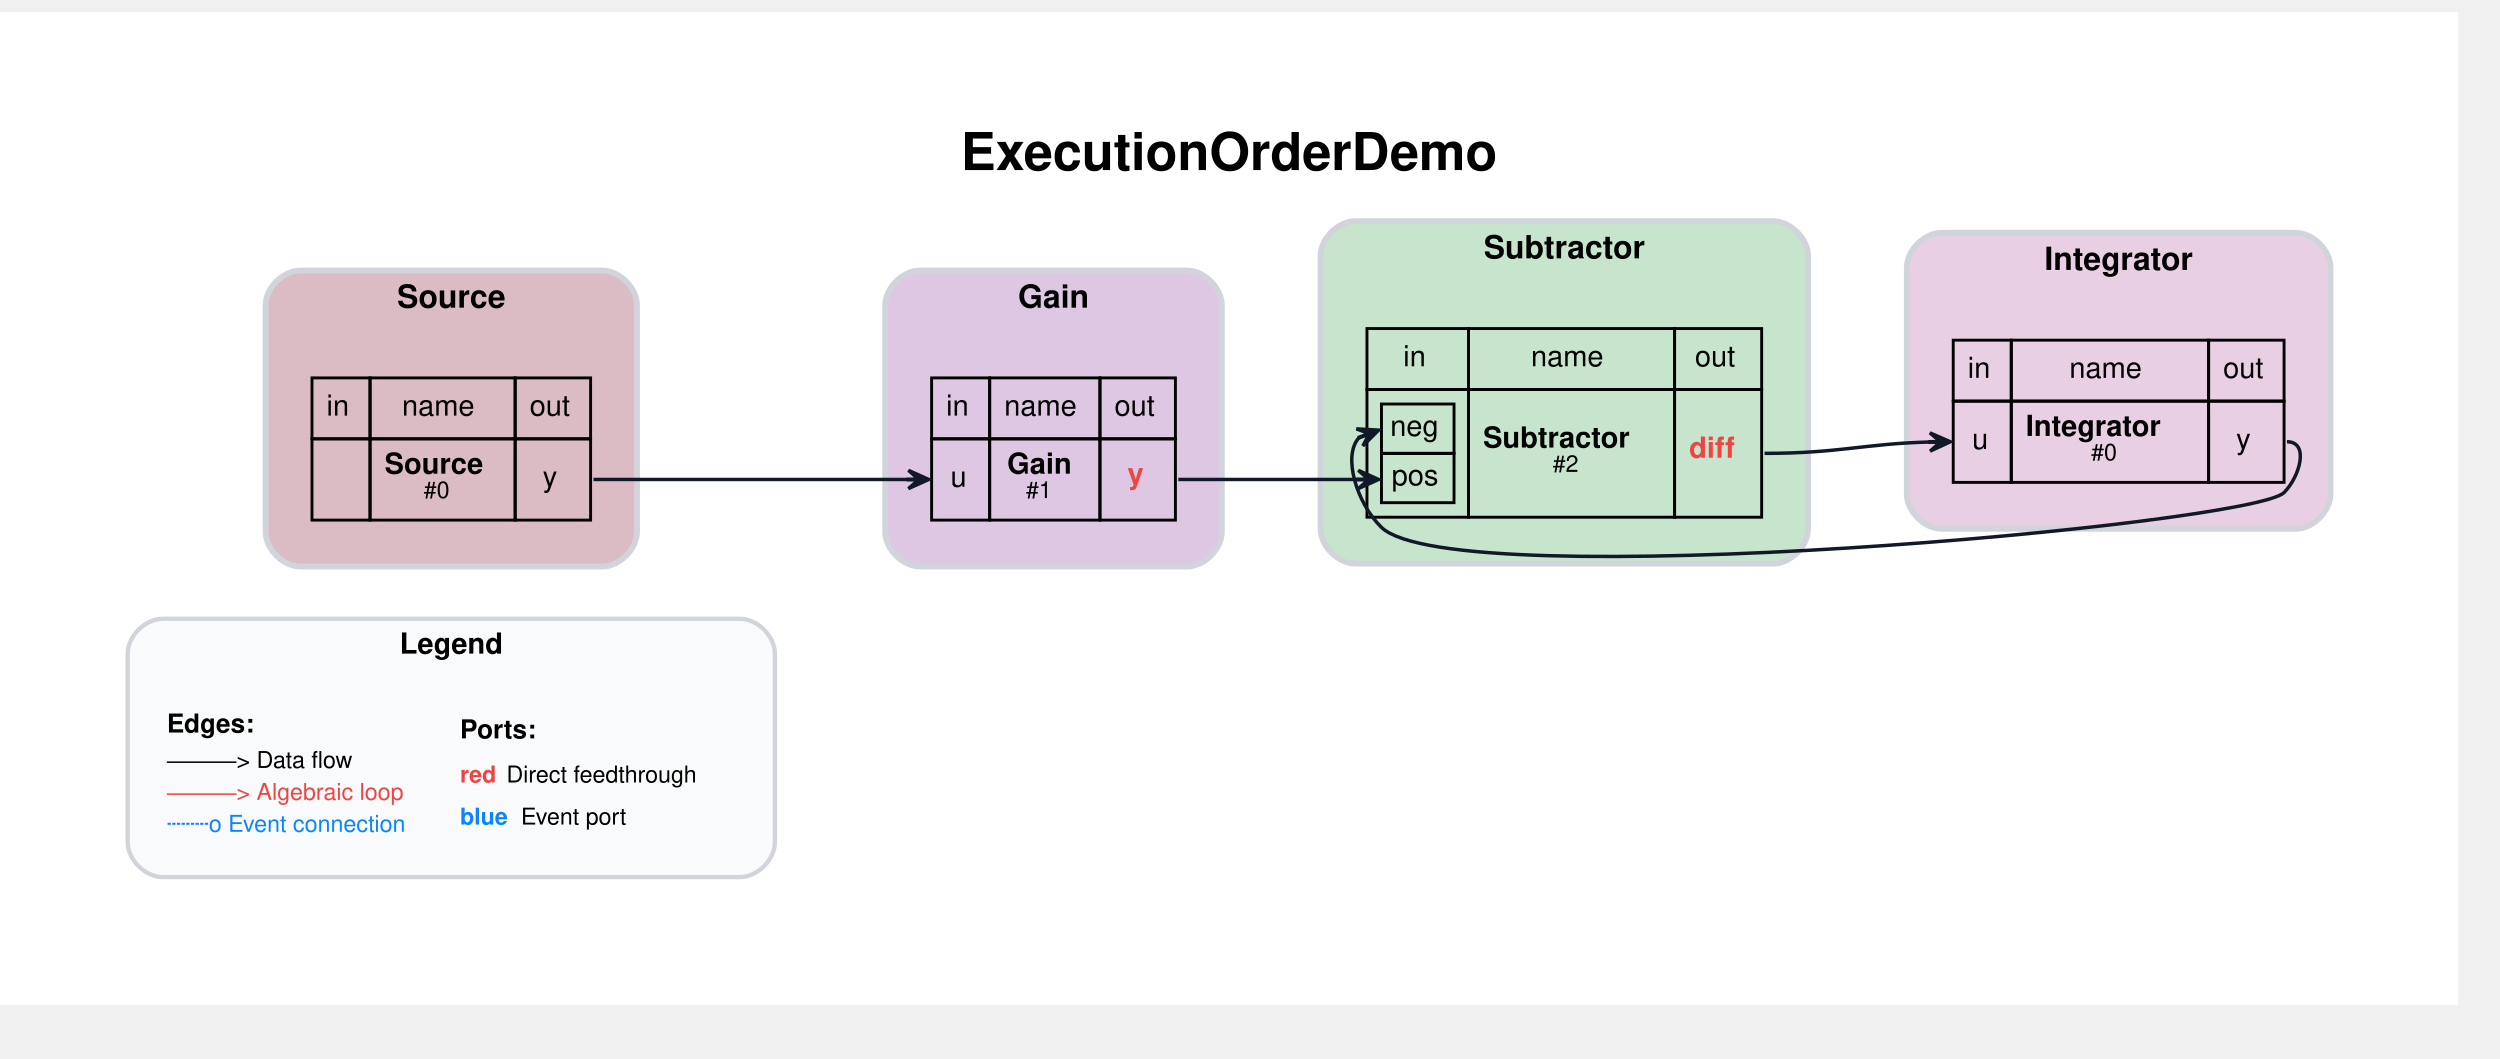
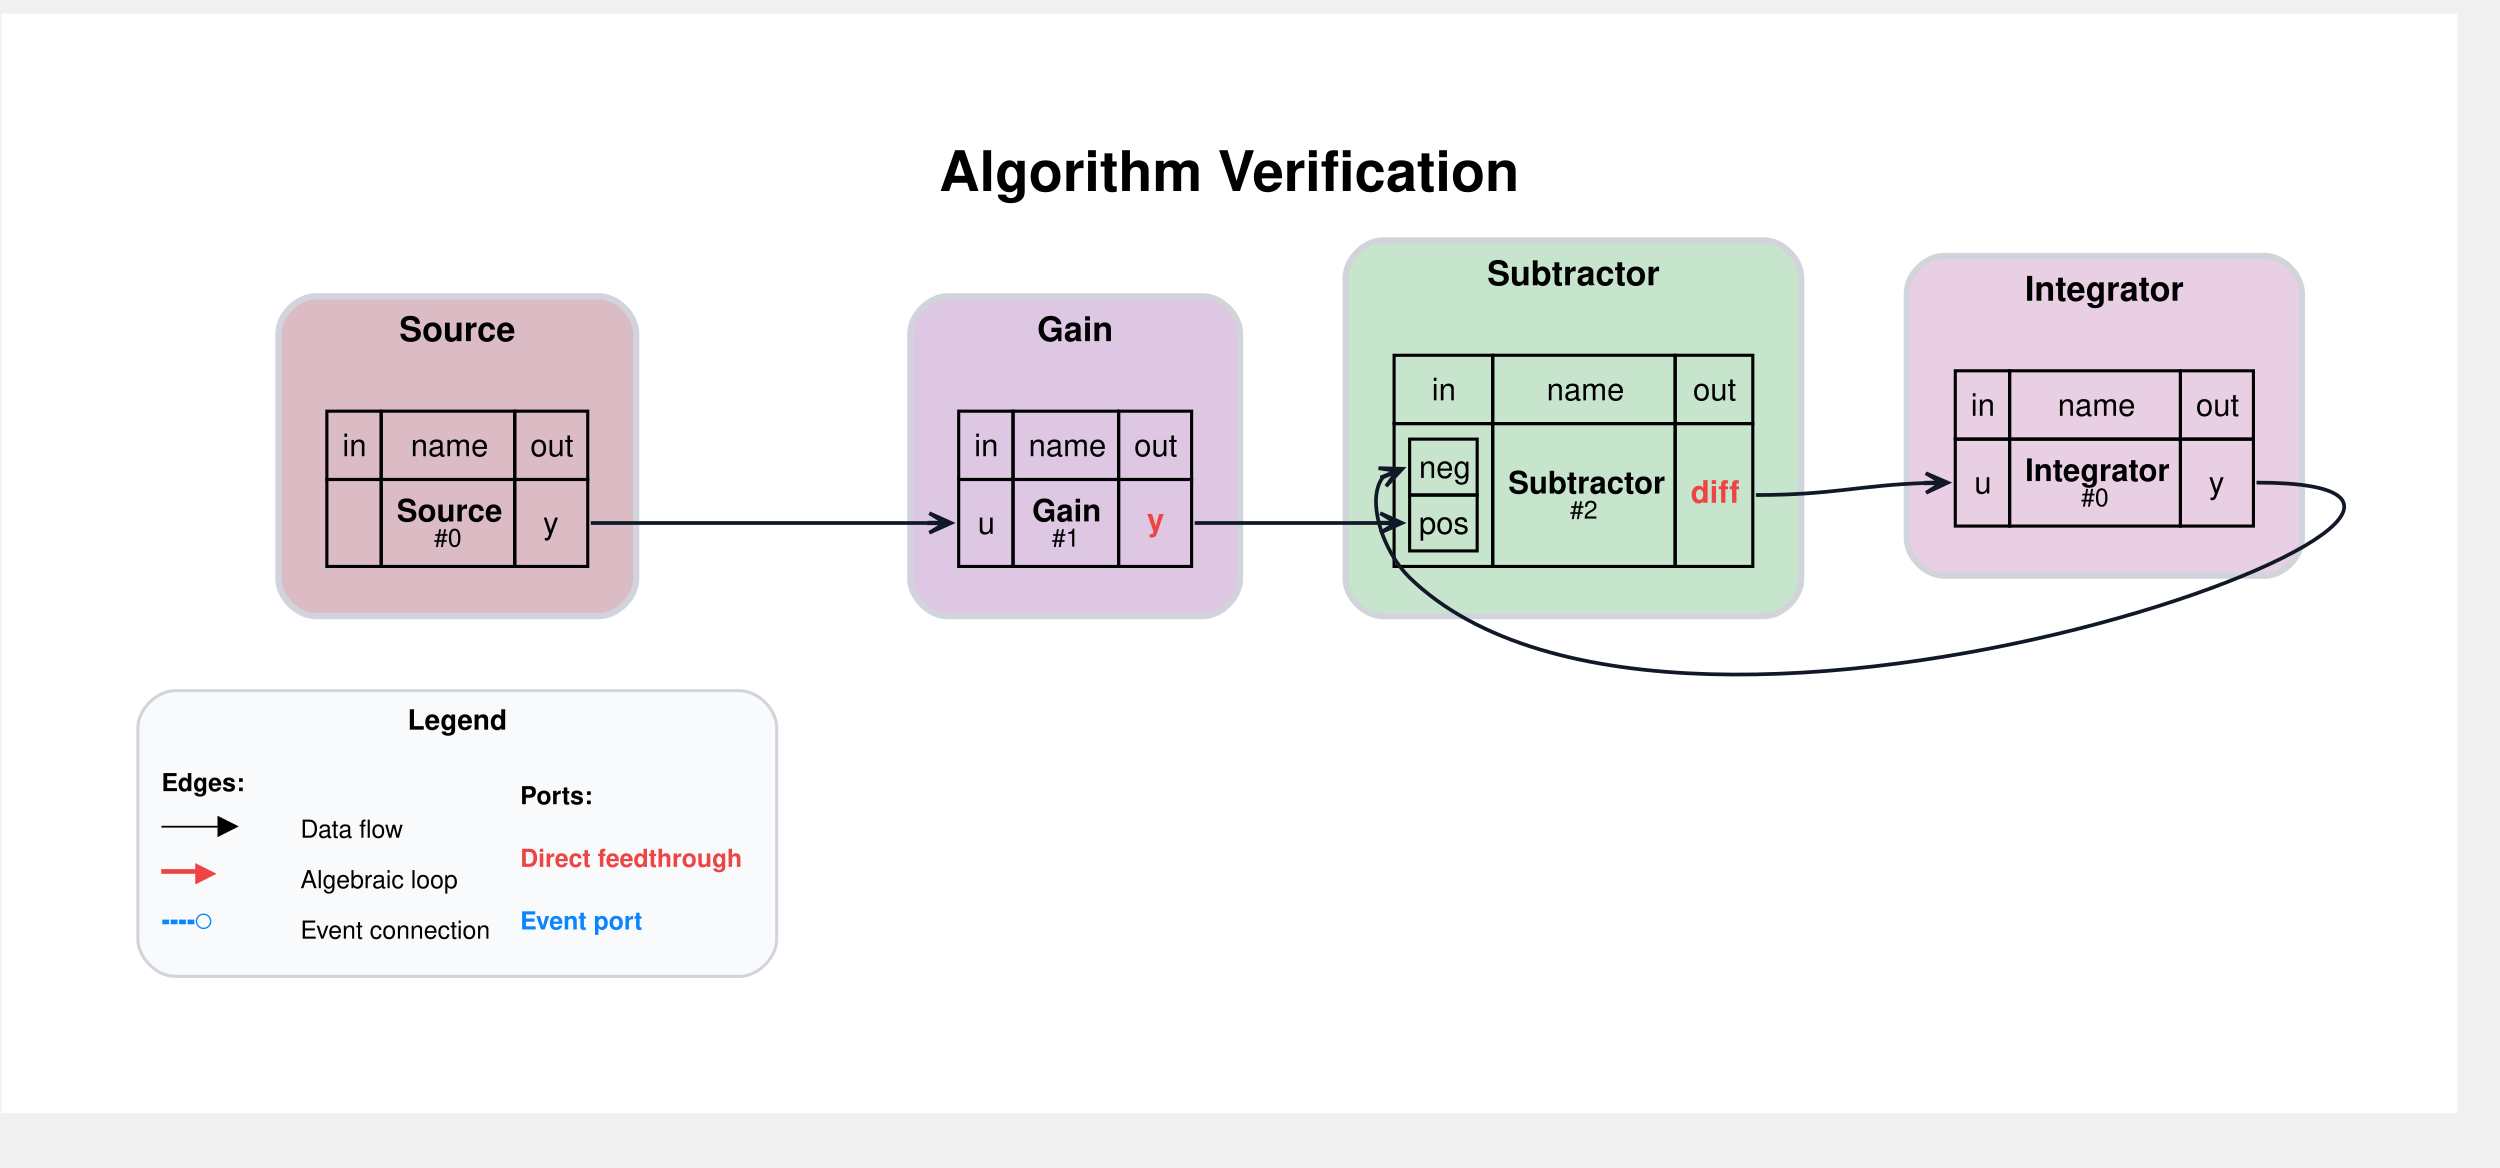
- <svg xmlns="http://www.w3.org/2000/svg" width="876pt" height="371pt" viewBox="14.40 14.40 861.40 356.40">
-   <g id="graph0" class="graph" transform="scale(1 1) rotate(0) translate(50.4 320.4)">
-     <polygon fill="white" stroke="transparent" points="-36,36 -36,-306 811,-306 811,36 -36,36" />
-     <text text-anchor="middle" x="387.5" y="-251.6" font-family="Helvetica,sans-Serif" font-weight="bold" font-size="18.00">ExecutionOrderDemo</text>
+ <svg xmlns="http://www.w3.org/2000/svg" width="820pt" height="383pt" viewBox="14.00 14.00 805.00 368.00">
+   <g id="graph0" class="graph" transform="scale(1 1) rotate(0) translate(50.4 332.4)">
+     <polygon fill="white" stroke="none" points="-36,36 -36,-318 754.83,-318 754.83,36 -36,36" />
+     <text xml:space="preserve" text-anchor="middle" x="359.41" y="-260.9" font-family="Helvetica,sans-Serif" font-weight="bold" font-size="18.00">Algorithm Verification</text>
    <g id="clust1" class="cluster">
-       <path fill="#f9fafb" stroke="#d1d5db" stroke-width="1.5" d="M20,-8C20,-8 219,-8 219,-8 225,-8 231,-14 231,-20 231,-20 231,-85 231,-85 231,-91 225,-97 219,-97 219,-97 20,-97 20,-97 14,-97 8,-91 8,-85 8,-85 8,-20 8,-20 8,-14 14,-8 20,-8" />
-       <text text-anchor="middle" x="119.5" y="-85" font-family="Helvetica,sans-Serif" font-weight="bold" font-size="10.00">Legend</text>
+       <path fill="#f9fafb" stroke="#d1d5db" d="M20,-8C20,-8 201.7,-8 201.7,-8 207.7,-8 213.7,-14 213.7,-20 213.7,-20 213.7,-88 213.7,-88 213.7,-94 207.7,-100 201.7,-100 201.7,-100 20,-100 20,-100 14,-100 8,-94 8,-88 8,-88 8,-20 8,-20 8,-14 14,-8 20,-8" />
+       <text xml:space="preserve" text-anchor="middle" x="110.85" y="-87.45" font-family="Helvetica,sans-Serif" font-weight="bold" font-size="9.00">Legend</text>
    </g>
    <g id="clust2" class="cluster">
-       <path fill="#dbbcc4" stroke="#d1d5db" stroke-width="2" d="M67.5,-115C67.5,-115 171.5,-115 171.5,-115 177.5,-115 183.5,-121 183.5,-127 183.5,-127 183.5,-205 183.5,-205 183.5,-211 177.5,-217 171.5,-217 171.5,-217 67.5,-217 67.5,-217 61.5,-217 55.5,-211 55.5,-205 55.5,-205 55.5,-127 55.5,-127 55.5,-121 61.5,-115 67.5,-115" />
-       <text text-anchor="middle" x="119.5" y="-204.2" font-family="Helvetica,sans-Serif" font-weight="bold" font-size="11.00">Source</text>
+       <path fill="#dbbcc4" stroke="#d1d5db" stroke-width="2" d="M65.25,-124C65.25,-124 156.45,-124 156.45,-124 162.45,-124 168.45,-130 168.45,-136 168.45,-136 168.45,-215 168.45,-215 168.45,-221 162.45,-227 156.45,-227 156.45,-227 65.25,-227 65.25,-227 59.25,-227 53.25,-221 53.25,-215 53.25,-215 53.25,-136 53.25,-136 53.25,-130 59.25,-124 65.25,-124" />
+       <text xml:space="preserve" text-anchor="middle" x="110.85" y="-212.55" font-family="Helvetica,sans-Serif" font-weight="bold" font-size="11.00">Source</text>
    </g>
    <g id="clust3" class="cluster">
-       <path fill="#ddc7e2" stroke="#d1d5db" stroke-width="2" d="M281,-115C281,-115 373,-115 373,-115 379,-115 385,-121 385,-127 385,-127 385,-205 385,-205 385,-211 379,-217 373,-217 373,-217 281,-217 281,-217 275,-217 269,-211 269,-205 269,-205 269,-127 269,-127 269,-121 275,-115 281,-115" />
-       <text text-anchor="middle" x="327" y="-204.2" font-family="Helvetica,sans-Serif" font-weight="bold" font-size="11.00">Gain</text>
+       <path fill="#ddc7e2" stroke="#d1d5db" stroke-width="2" d="M268.7,-124C268.7,-124 350.9,-124 350.9,-124 356.9,-124 362.9,-130 362.9,-136 362.9,-136 362.9,-215 362.9,-215 362.9,-221 356.9,-227 350.9,-227 350.9,-227 268.7,-227 268.7,-227 262.7,-227 256.7,-221 256.7,-215 256.7,-215 256.7,-136 256.7,-136 256.7,-130 262.7,-124 268.7,-124" />
+       <text xml:space="preserve" text-anchor="middle" x="309.8" y="-212.55" font-family="Helvetica,sans-Serif" font-weight="bold" font-size="11.00">Gain</text>
    </g>
    <g id="clust4" class="cluster">
-       <path fill="#c7e4cc" stroke="#d1d5db" stroke-width="2" d="M431,-116C431,-116 575,-116 575,-116 581,-116 587,-122 587,-128 587,-128 587,-222 587,-222 587,-228 581,-234 575,-234 575,-234 431,-234 431,-234 425,-234 419,-228 419,-222 419,-222 419,-128 419,-128 419,-122 425,-116 431,-116" />
-       <text text-anchor="middle" x="503" y="-221.2" font-family="Helvetica,sans-Serif" font-weight="bold" font-size="11.00">Subtractor</text>
+       <path fill="#c7e4cc" stroke="#d1d5db" stroke-width="2" d="M408.9,-124C408.9,-124 531.6,-124 531.6,-124 537.6,-124 543.6,-130 543.6,-136 543.6,-136 543.6,-233 543.6,-233 543.6,-239 537.6,-245 531.6,-245 531.6,-245 408.9,-245 408.9,-245 402.9,-245 396.9,-239 396.9,-233 396.9,-233 396.9,-136 396.9,-136 396.9,-130 402.9,-124 408.9,-124" />
+       <text xml:space="preserve" text-anchor="middle" x="470.25" y="-230.55" font-family="Helvetica,sans-Serif" font-weight="bold" font-size="11.00">Subtractor</text>
    </g>
    <g id="clust5" class="cluster">
-       <path fill="#e9cfe3" stroke="#d1d5db" stroke-width="2" d="M633,-128C633,-128 755,-128 755,-128 761,-128 767,-134 767,-140 767,-140 767,-218 767,-218 767,-224 761,-230 755,-230 755,-230 633,-230 633,-230 627,-230 621,-224 621,-218 621,-218 621,-140 621,-140 621,-134 627,-128 633,-128" />
-       <text text-anchor="middle" x="694" y="-217.2" font-family="Helvetica,sans-Serif" font-weight="bold" font-size="11.00">Integrator</text>
+       <path fill="#e9cfe3" stroke="#d1d5db" stroke-width="2" d="M589.6,-137C589.6,-137 692.8,-137 692.8,-137 698.8,-137 704.8,-143 704.8,-149 704.8,-149 704.8,-228 704.8,-228 704.8,-234 698.8,-240 692.8,-240 692.8,-240 589.6,-240 589.6,-240 583.6,-240 577.6,-234 577.6,-228 577.6,-228 577.6,-149 577.6,-149 577.6,-143 583.6,-137 589.6,-137" />
+       <text xml:space="preserve" text-anchor="middle" x="641.2" y="-225.55" font-family="Helvetica,sans-Serif" font-weight="bold" font-size="11.00">Integrator</text>
    </g>
    <g id="node1" class="node">
-       <text text-anchor="start" x="21.5" y="-57.8" font-family="Helvetica,sans-Serif" font-weight="bold" font-size="9.00">Edges:</text>
-       <text text-anchor="start" x="21.5" y="-45.6" font-family="Helvetica,sans-Serif" font-size="8.00">───&gt; Data flow</text>
-       <text text-anchor="start" x="21.5" y="-34.6" font-family="Helvetica,sans-Serif" font-size="8.00" fill="#ef4444">───&gt; Algebraic loop</text>
-       <text text-anchor="start" x="21.5" y="-23.6" font-family="Helvetica,sans-Serif" font-size="8.00" fill="#0b84ff">┄┄┄o Event connection</text>
-       <text text-anchor="start" x="122.5" y="-55.8" font-family="Helvetica,sans-Serif" font-weight="bold" font-size="9.00">Ports:</text>
-       <text text-anchor="start" x="122.5" y="-40.6" font-family="Helvetica,sans-Serif" font-weight="bold" font-size="8.00" fill="#ef4444">red</text>
-       <text text-anchor="start" x="138.5" y="-40.6" font-family="Helvetica,sans-Serif" font-size="8.00"> Direct feedthrough</text>
-       <text text-anchor="start" x="122.5" y="-26.1" font-family="Helvetica,sans-Serif" font-weight="bold" font-size="8.00" fill="#0b84ff">blue</text>
-       <text text-anchor="start" x="143.5" y="-26.1" font-family="Helvetica,sans-Serif" font-size="8.00"> Event port</text>
+       <text xml:space="preserve" text-anchor="start" x="15.6" y="-67.65" font-family="Helvetica,sans-Serif" font-weight="bold" font-size="8.00">Edges:</text>
+       <text xml:space="preserve" text-anchor="start" x="15.6" y="-53.95" font-family="Helvetica,sans-Serif" font-size="9.00">──▶</text>
+       <text xml:space="preserve" text-anchor="start" x="60.35" y="-52.65" font-family="Helvetica,sans-Serif" font-size="8.00">Data flow</text>
+       <text xml:space="preserve" text-anchor="start" x="15.6" y="-38.7" font-family="Helvetica,sans-Serif" font-weight="bold" font-size="9.00" fill="#ef4444">━━▶</text>
+       <text xml:space="preserve" text-anchor="start" x="60.35" y="-36.4" font-family="Helvetica,sans-Serif" font-size="8.00">Algebraic loop</text>
+       <text xml:space="preserve" text-anchor="start" x="15.6" y="-22.45" font-family="Helvetica,sans-Serif" font-weight="bold" font-size="9.00" fill="#0b84ff">╍╍○</text>
+       <text xml:space="preserve" text-anchor="start" x="60.35" y="-20.15" font-family="Helvetica,sans-Serif" font-size="8.00">Event connection</text>
+       <text xml:space="preserve" text-anchor="start" x="131.1" y="-63.44" font-family="Helvetica,sans-Serif" font-weight="bold" font-size="8.00">Ports:</text>
+       <text xml:space="preserve" text-anchor="start" x="131.1" y="-43.27" font-family="Helvetica,sans-Serif" font-weight="bold" font-size="8.00" fill="#ef4444">Direct feedthrough</text>
+       <text xml:space="preserve" text-anchor="start" x="131.1" y="-23.11" font-family="Helvetica,sans-Serif" font-weight="bold" font-size="8.00" fill="#0b84ff">Event port</text>
    </g>
    <g id="node2" class="node">
-       <polygon fill="none" stroke="black" points="71.5,-159 71.5,-180 91.5,-180 91.5,-159 71.5,-159" />
-       <text text-anchor="start" x="76.5" y="-167" font-family="Helvetica,sans-Serif" font-size="10.00">in</text>
-       <polygon fill="none" stroke="black" points="91.5,-159 91.5,-180 141.5,-180 141.5,-159 91.5,-159" />
-       <text text-anchor="start" x="102.5" y="-167" font-family="Helvetica,sans-Serif" font-size="10.00">name</text>
-       <polygon fill="none" stroke="black" points="141.5,-159 141.5,-180 167.5,-180 167.5,-159 141.5,-159" />
-       <text text-anchor="start" x="146.5" y="-167" font-family="Helvetica,sans-Serif" font-size="10.00">out</text>
-       <polygon fill="none" stroke="black" points="71.5,-131 71.5,-159 91.5,-159 91.5,-131 71.5,-131" />
-       <polygon fill="none" stroke="black" points="91.5,-131 91.5,-159 141.5,-159 141.5,-131 91.5,-131" />
-       <text text-anchor="start" x="96.5" y="-147" font-family="Helvetica,sans-Serif" font-weight="bold" font-size="10.00">Source</text>
-       <text text-anchor="start" x="110" y="-138.6" font-family="Helvetica,sans-Serif" font-size="8.00">#0</text>
-       <polygon fill="none" stroke="black" points="141.5,-131 141.5,-159 167.5,-159 167.5,-131 141.5,-131" />
-       <text text-anchor="start" x="151" y="-142.5" font-family="Helvetica,sans-Serif" font-size="10.00">y</text>
+       <polygon fill="none" stroke="black" points="68.85,-168 68.85,-190 86.35,-190 86.35,-168 68.85,-168" />
+       <text xml:space="preserve" text-anchor="start" x="73.85" y="-175.5" font-family="Helvetica,sans-Serif" font-size="10.00">in</text>
+       <polygon fill="none" stroke="black" points="86.35,-168 86.35,-190 129.35,-190 129.35,-168 86.35,-168" />
+       <text xml:space="preserve" text-anchor="start" x="95.85" y="-175.5" font-family="Helvetica,sans-Serif" font-size="10.00">name</text>
+       <polygon fill="none" stroke="black" points="129.35,-168 129.35,-190 152.85,-190 152.85,-168 129.35,-168" />
+       <text xml:space="preserve" text-anchor="start" x="134.35" y="-175.5" font-family="Helvetica,sans-Serif" font-size="10.00">out</text>
+       <polygon fill="none" stroke="black" points="68.85,-140 68.85,-168 86.35,-168 86.35,-140 68.85,-140" />
+       <polygon fill="none" stroke="black" points="86.35,-140 86.35,-168 129.35,-168 129.35,-140 86.35,-140" />
+       <text xml:space="preserve" text-anchor="start" x="91.35" y="-154.5" font-family="Helvetica,sans-Serif" font-weight="bold" font-size="10.00">Source</text>
+       <text xml:space="preserve" text-anchor="start" x="103.35" y="-146.4" font-family="Helvetica,sans-Serif" font-size="8.00">#0</text>
+       <polygon fill="none" stroke="black" points="129.35,-140 129.35,-168 152.85,-168 152.85,-140 129.35,-140" />
+       <text xml:space="preserve" text-anchor="start" x="138.48" y="-150.5" font-family="Helvetica,sans-Serif" font-size="10.00">y</text>
    </g>
    <g id="node3" class="node">
-       <polygon fill="none" stroke="black" points="285,-159 285,-180 305,-180 305,-159 285,-159" />
-       <text text-anchor="start" x="290" y="-167" font-family="Helvetica,sans-Serif" font-size="10.00">in</text>
-       <polygon fill="none" stroke="black" points="305,-159 305,-180 343,-180 343,-159 305,-159" />
-       <text text-anchor="start" x="310" y="-167" font-family="Helvetica,sans-Serif" font-size="10.00">name</text>
-       <polygon fill="none" stroke="black" points="343,-159 343,-180 369,-180 369,-159 343,-159" />
-       <text text-anchor="start" x="348" y="-167" font-family="Helvetica,sans-Serif" font-size="10.00">out</text>
-       <polygon fill="none" stroke="black" points="285,-131 285,-159 305,-159 305,-131 285,-131" />
-       <text text-anchor="start" x="291.5" y="-142.5" font-family="Helvetica,sans-Serif" font-size="10.00">u</text>
-       <polygon fill="none" stroke="black" points="305,-131 305,-159 343,-159 343,-131 305,-131" />
-       <text text-anchor="start" x="311" y="-147" font-family="Helvetica,sans-Serif" font-weight="bold" font-size="10.00">Gain</text>
-       <text text-anchor="start" x="317.5" y="-138.6" font-family="Helvetica,sans-Serif" font-size="8.00">#1</text>
-       <polygon fill="none" stroke="black" points="343,-131 343,-159 369,-159 369,-131 343,-131" />
-       <text text-anchor="start" x="352.5" y="-143.5" font-family="Helvetica,sans-Serif" font-weight="bold" font-size="10.00" fill="#ef4444">y</text>
+       <polygon fill="none" stroke="black" points="272.3,-168 272.3,-190 289.8,-190 289.8,-168 272.3,-168" />
+       <text xml:space="preserve" text-anchor="start" x="277.3" y="-175.5" font-family="Helvetica,sans-Serif" font-size="10.00">in</text>
+       <polygon fill="none" stroke="black" points="289.8,-168 289.8,-190 323.8,-190 323.8,-168 289.8,-168" />
+       <text xml:space="preserve" text-anchor="start" x="294.8" y="-175.5" font-family="Helvetica,sans-Serif" font-size="10.00">name</text>
+       <polygon fill="none" stroke="black" points="323.8,-168 323.8,-190 347.3,-190 347.3,-168 323.8,-168" />
+       <text xml:space="preserve" text-anchor="start" x="328.8" y="-175.5" font-family="Helvetica,sans-Serif" font-size="10.00">out</text>
+       <polygon fill="none" stroke="black" points="272.3,-140 272.3,-168 289.8,-168 289.8,-140 272.3,-140" />
+       <text xml:space="preserve" text-anchor="start" x="278.43" y="-150.5" font-family="Helvetica,sans-Serif" font-size="10.00">u</text>
+       <polygon fill="none" stroke="black" points="289.8,-140 289.8,-168 323.8,-168 323.8,-140 289.8,-140" />
+       <text xml:space="preserve" text-anchor="start" x="295.93" y="-154.5" font-family="Helvetica,sans-Serif" font-weight="bold" font-size="10.00">Gain</text>
+       <text xml:space="preserve" text-anchor="start" x="302.3" y="-146.4" font-family="Helvetica,sans-Serif" font-size="8.00">#1</text>
+       <polygon fill="none" stroke="black" points="323.8,-140 323.8,-168 347.3,-168 347.3,-140 323.8,-140" />
+       <text xml:space="preserve" text-anchor="start" x="332.93" y="-151.5" font-family="Helvetica,sans-Serif" font-weight="bold" font-size="10.00" fill="#ef4444">y</text>
    </g>
    <g id="edge1" class="edge">
-       <path fill="none" stroke="#111827" stroke-width="1.2" d="M168.5,-145C217.33,-145 231.32,-145 276.75,-145" />
-       <polygon fill="#111827" stroke="#111827" stroke-width="1.2" points="284,-145 277,-148.15 280.5,-145.1 277,-145.1 277,-145 277,-144.9 280.5,-144.9 277,-141.85 284,-145 284,-145" />
+       <path fill="none" stroke="#111827" stroke-width="1.2" d="M153.85,-154C203.2,-154 217.56,-154 263.07,-154" />
+       <polygon fill="#111827" stroke="#111827" stroke-width="1.2" points="269.84,-154 262.84,-157.15 267.8,-154.1 262.84,-154.1 262.84,-154 262.84,-153.9 267.8,-153.9 262.84,-150.85 269.84,-154" />
    </g>
    <g id="node4" class="node">
-       <polygon fill="none" stroke="black" points="435,-176 435,-197 470,-197 470,-176 435,-176" />
-       <text text-anchor="start" x="447.5" y="-184" font-family="Helvetica,sans-Serif" font-size="10.00">in</text>
-       <polygon fill="none" stroke="black" points="470,-176 470,-197 541,-197 541,-176 470,-176" />
-       <text text-anchor="start" x="491.5" y="-184" font-family="Helvetica,sans-Serif" font-size="10.00">name</text>
-       <polygon fill="none" stroke="black" points="541,-176 541,-197 571,-197 571,-176 541,-176" />
-       <text text-anchor="start" x="548" y="-184" font-family="Helvetica,sans-Serif" font-size="10.00">out</text>
-       <polygon fill="none" stroke="black" points="435,-132 435,-176 470,-176 470,-132 435,-132" />
-       <polygon fill="none" stroke="black" points="440,-154 440,-171 465,-171 465,-154 440,-154" />
-       <text text-anchor="start" x="443" y="-160" font-family="Helvetica,sans-Serif" font-size="10.00">neg</text>
-       <polygon fill="none" stroke="black" points="440,-137 440,-154 465,-154 465,-137 440,-137" />
-       <text text-anchor="start" x="443.5" y="-143" font-family="Helvetica,sans-Serif" font-size="10.00">pos</text>
-       <polygon fill="none" stroke="black" points="470,-132 470,-176 541,-176 541,-132 470,-132" />
-       <text text-anchor="start" x="475" y="-156" font-family="Helvetica,sans-Serif" font-weight="bold" font-size="10.00">Subtractor</text>
-       <text text-anchor="start" x="499" y="-147.6" font-family="Helvetica,sans-Serif" font-size="8.00">#2</text>
-       <polygon fill="none" stroke="black" points="541,-132 541,-176 571,-176 571,-132 541,-132" />
-       <text text-anchor="start" x="546" y="-152.5" font-family="Helvetica,sans-Serif" font-weight="bold" font-size="10.00" fill="#ef4444">diff</text>
+       <polygon fill="none" stroke="black" points="412.5,-186 412.5,-208 444.25,-208 444.25,-186 412.5,-186" />
+       <text xml:space="preserve" text-anchor="start" x="424.63" y="-193.5" font-family="Helvetica,sans-Serif" font-size="10.00">in</text>
+       <polygon fill="none" stroke="black" points="444.25,-186 444.25,-208 503,-208 503,-186 444.25,-186" />
+       <text xml:space="preserve" text-anchor="start" x="461.63" y="-193.5" font-family="Helvetica,sans-Serif" font-size="10.00">name</text>
+       <polygon fill="none" stroke="black" points="503,-186 503,-208 528,-208 528,-186 503,-186" />
+       <text xml:space="preserve" text-anchor="start" x="508.75" y="-193.5" font-family="Helvetica,sans-Serif" font-size="10.00">out</text>
+       <polygon fill="none" stroke="black" points="412.5,-140 412.5,-186 444.25,-186 444.25,-140 412.5,-140" />
+       <polygon fill="none" stroke="black" points="417.5,-163 417.5,-181 439.25,-181 439.25,-163 417.5,-163" />
+       <text xml:space="preserve" text-anchor="start" x="420.5" y="-168.5" font-family="Helvetica,sans-Serif" font-size="10.00">neg</text>
+       <polygon fill="none" stroke="black" points="417.5,-145 417.5,-163 439.25,-163 439.25,-145 417.5,-145" />
+       <text xml:space="preserve" text-anchor="start" x="420.5" y="-150.5" font-family="Helvetica,sans-Serif" font-size="10.00">pos</text>
+       <polygon fill="none" stroke="black" points="444.25,-140 444.25,-186 503,-186 503,-140 444.25,-140" />
+       <text xml:space="preserve" text-anchor="start" x="449.25" y="-163.5" font-family="Helvetica,sans-Serif" font-weight="bold" font-size="10.00">Subtractor</text>
+       <text xml:space="preserve" text-anchor="start" x="469.13" y="-155.4" font-family="Helvetica,sans-Serif" font-size="8.00">#2</text>
+       <polygon fill="none" stroke="black" points="503,-140 503,-186 528,-186 528,-140 503,-140" />
+       <text xml:space="preserve" text-anchor="start" x="508" y="-160.5" font-family="Helvetica,sans-Serif" font-weight="bold" font-size="10.00" fill="#ef4444">diff</text>
    </g>
    <g id="edge2" class="edge">
-       <path fill="none" stroke="#111827" stroke-width="1.2" d="M370,-145C398.15,-145 406.92,-145 431.89,-145" />
-       <polygon fill="#111827" stroke="#111827" stroke-width="1.2" points="439,-145 432,-148.15 435.5,-145.1 432,-145.1 432,-145 432,-144.9 435.5,-144.9 432,-141.85 439,-145 439,-145" />
+       <path fill="none" stroke="#111827" stroke-width="1.2" d="M348.3,-154C375.65,-154 384.49,-154 408.23,-154" />
+       <polygon fill="#111827" stroke="#111827" stroke-width="1.2" points="415.04,-154 408.04,-157.15 413,-154.1 408.04,-154.1 408.04,-154 408.04,-153.9 413,-153.9 408.04,-150.85 415.04,-154" />
    </g>
    <g id="node5" class="node">
-       <polygon fill="none" stroke="black" points="637,-172 637,-193 657,-193 657,-172 637,-172" />
-       <text text-anchor="start" x="642" y="-180" font-family="Helvetica,sans-Serif" font-size="10.00">in</text>
-       <polygon fill="none" stroke="black" points="657,-172 657,-193 725,-193 725,-172 657,-172" />
-       <text text-anchor="start" x="677" y="-180" font-family="Helvetica,sans-Serif" font-size="10.00">name</text>
-       <polygon fill="none" stroke="black" points="725,-172 725,-193 751,-193 751,-172 725,-172" />
-       <text text-anchor="start" x="730" y="-180" font-family="Helvetica,sans-Serif" font-size="10.00">out</text>
-       <polygon fill="none" stroke="black" points="637,-144 637,-172 657,-172 657,-144 637,-144" />
-       <text text-anchor="start" x="643.5" y="-155.5" font-family="Helvetica,sans-Serif" font-size="10.00">u</text>
-       <polygon fill="none" stroke="black" points="657,-144 657,-172 725,-172 725,-144 657,-144" />
-       <text text-anchor="start" x="662" y="-160" font-family="Helvetica,sans-Serif" font-weight="bold" font-size="10.00">Integrator</text>
-       <text text-anchor="start" x="684.5" y="-151.6" font-family="Helvetica,sans-Serif" font-size="8.00">#0</text>
-       <polygon fill="none" stroke="black" points="725,-144 725,-172 751,-172 751,-144 725,-144" />
-       <text text-anchor="start" x="734.5" y="-155.5" font-family="Helvetica,sans-Serif" font-size="10.00">y</text>
+       <polygon fill="none" stroke="black" points="593.2,-181 593.2,-203 610.7,-203 610.7,-181 593.2,-181" />
+       <text xml:space="preserve" text-anchor="start" x="598.2" y="-188.5" font-family="Helvetica,sans-Serif" font-size="10.00">in</text>
+       <polygon fill="none" stroke="black" points="610.7,-181 610.7,-203 665.7,-203 665.7,-181 610.7,-181" />
+       <text xml:space="preserve" text-anchor="start" x="626.2" y="-188.5" font-family="Helvetica,sans-Serif" font-size="10.00">name</text>
+       <polygon fill="none" stroke="black" points="665.7,-181 665.7,-203 689.2,-203 689.2,-181 665.7,-181" />
+       <text xml:space="preserve" text-anchor="start" x="670.7" y="-188.5" font-family="Helvetica,sans-Serif" font-size="10.00">out</text>
+       <polygon fill="none" stroke="black" points="593.2,-153 593.2,-181 610.7,-181 610.7,-153 593.2,-153" />
+       <text xml:space="preserve" text-anchor="start" x="599.33" y="-163.5" font-family="Helvetica,sans-Serif" font-size="10.00">u</text>
+       <polygon fill="none" stroke="black" points="610.7,-153 610.7,-181 665.7,-181 665.7,-153 610.7,-153" />
+       <text xml:space="preserve" text-anchor="start" x="615.7" y="-167.5" font-family="Helvetica,sans-Serif" font-weight="bold" font-size="10.00">Integrator</text>
+       <text xml:space="preserve" text-anchor="start" x="633.7" y="-159.4" font-family="Helvetica,sans-Serif" font-size="8.00">#0</text>
+       <polygon fill="none" stroke="black" points="665.7,-153 665.7,-181 689.2,-181 689.2,-153 665.7,-153" />
+       <text xml:space="preserve" text-anchor="start" x="674.83" y="-163.5" font-family="Helvetica,sans-Serif" font-size="10.00">y</text>
    </g>
    <g id="edge4" class="edge">
-       <path fill="none" stroke="#111827" stroke-width="1.2" d="M572,-154C597.94,-154 606.07,-157.31 628.81,-157.91" />
-       <polygon fill="#111827" stroke="#111827" stroke-width="1.2" points="636,-158 628.96,-161.06 632.5,-158.06 629,-158.01 629,-157.91 629,-157.81 632.5,-157.86 629.04,-154.76 636,-158 636,-158" />
+       <path fill="none" stroke="#111827" stroke-width="1.2" d="M529,-163C554.18,-163 562.36,-166.2 583.95,-166.88" />
+       <polygon fill="#111827" stroke="#111827" stroke-width="1.2" points="590.74,-166.98 583.69,-170.02 588.7,-167.05 583.74,-166.97 583.74,-166.87 583.74,-166.77 588.7,-166.85 583.79,-163.72 590.74,-166.98" />
    </g>
    <g id="edge3" class="edge">
-       <path fill="none" stroke="#111827" stroke-width="1.2" d="M752,-158C759.79,-158 756.48,-146.04 751,-140.5 740.01,-129.38 464.6,-104.63 440,-128.5 431.48,-136.77 426.45,-153.13 432.29,-159.44" />
-       <polygon fill="#111827" stroke="#111827" stroke-width="1.2" points="439,-162 431.34,-162.45 435.69,-160.85 432.42,-159.6 432.46,-159.5 432.5,-159.41 435.77,-160.66 433.58,-156.56 439,-162 439,-162" />
+       <path fill="none" stroke="#111827" stroke-width="1.2" d="M690.2,-167C812.16,-167 504.94,-51.38 417.5,-136.4 408.63,-145.02 403.35,-161.9 409.01,-168.87" />
+       <polygon fill="#111827" stroke="#111827" stroke-width="1.2" points="415.15,-171.44 407.48,-171.65 413.23,-170.74 408.65,-168.83 408.69,-168.74 408.73,-168.65 413.31,-170.56 409.91,-165.83 415.15,-171.44" />
    </g>
  </g>
</svg>
